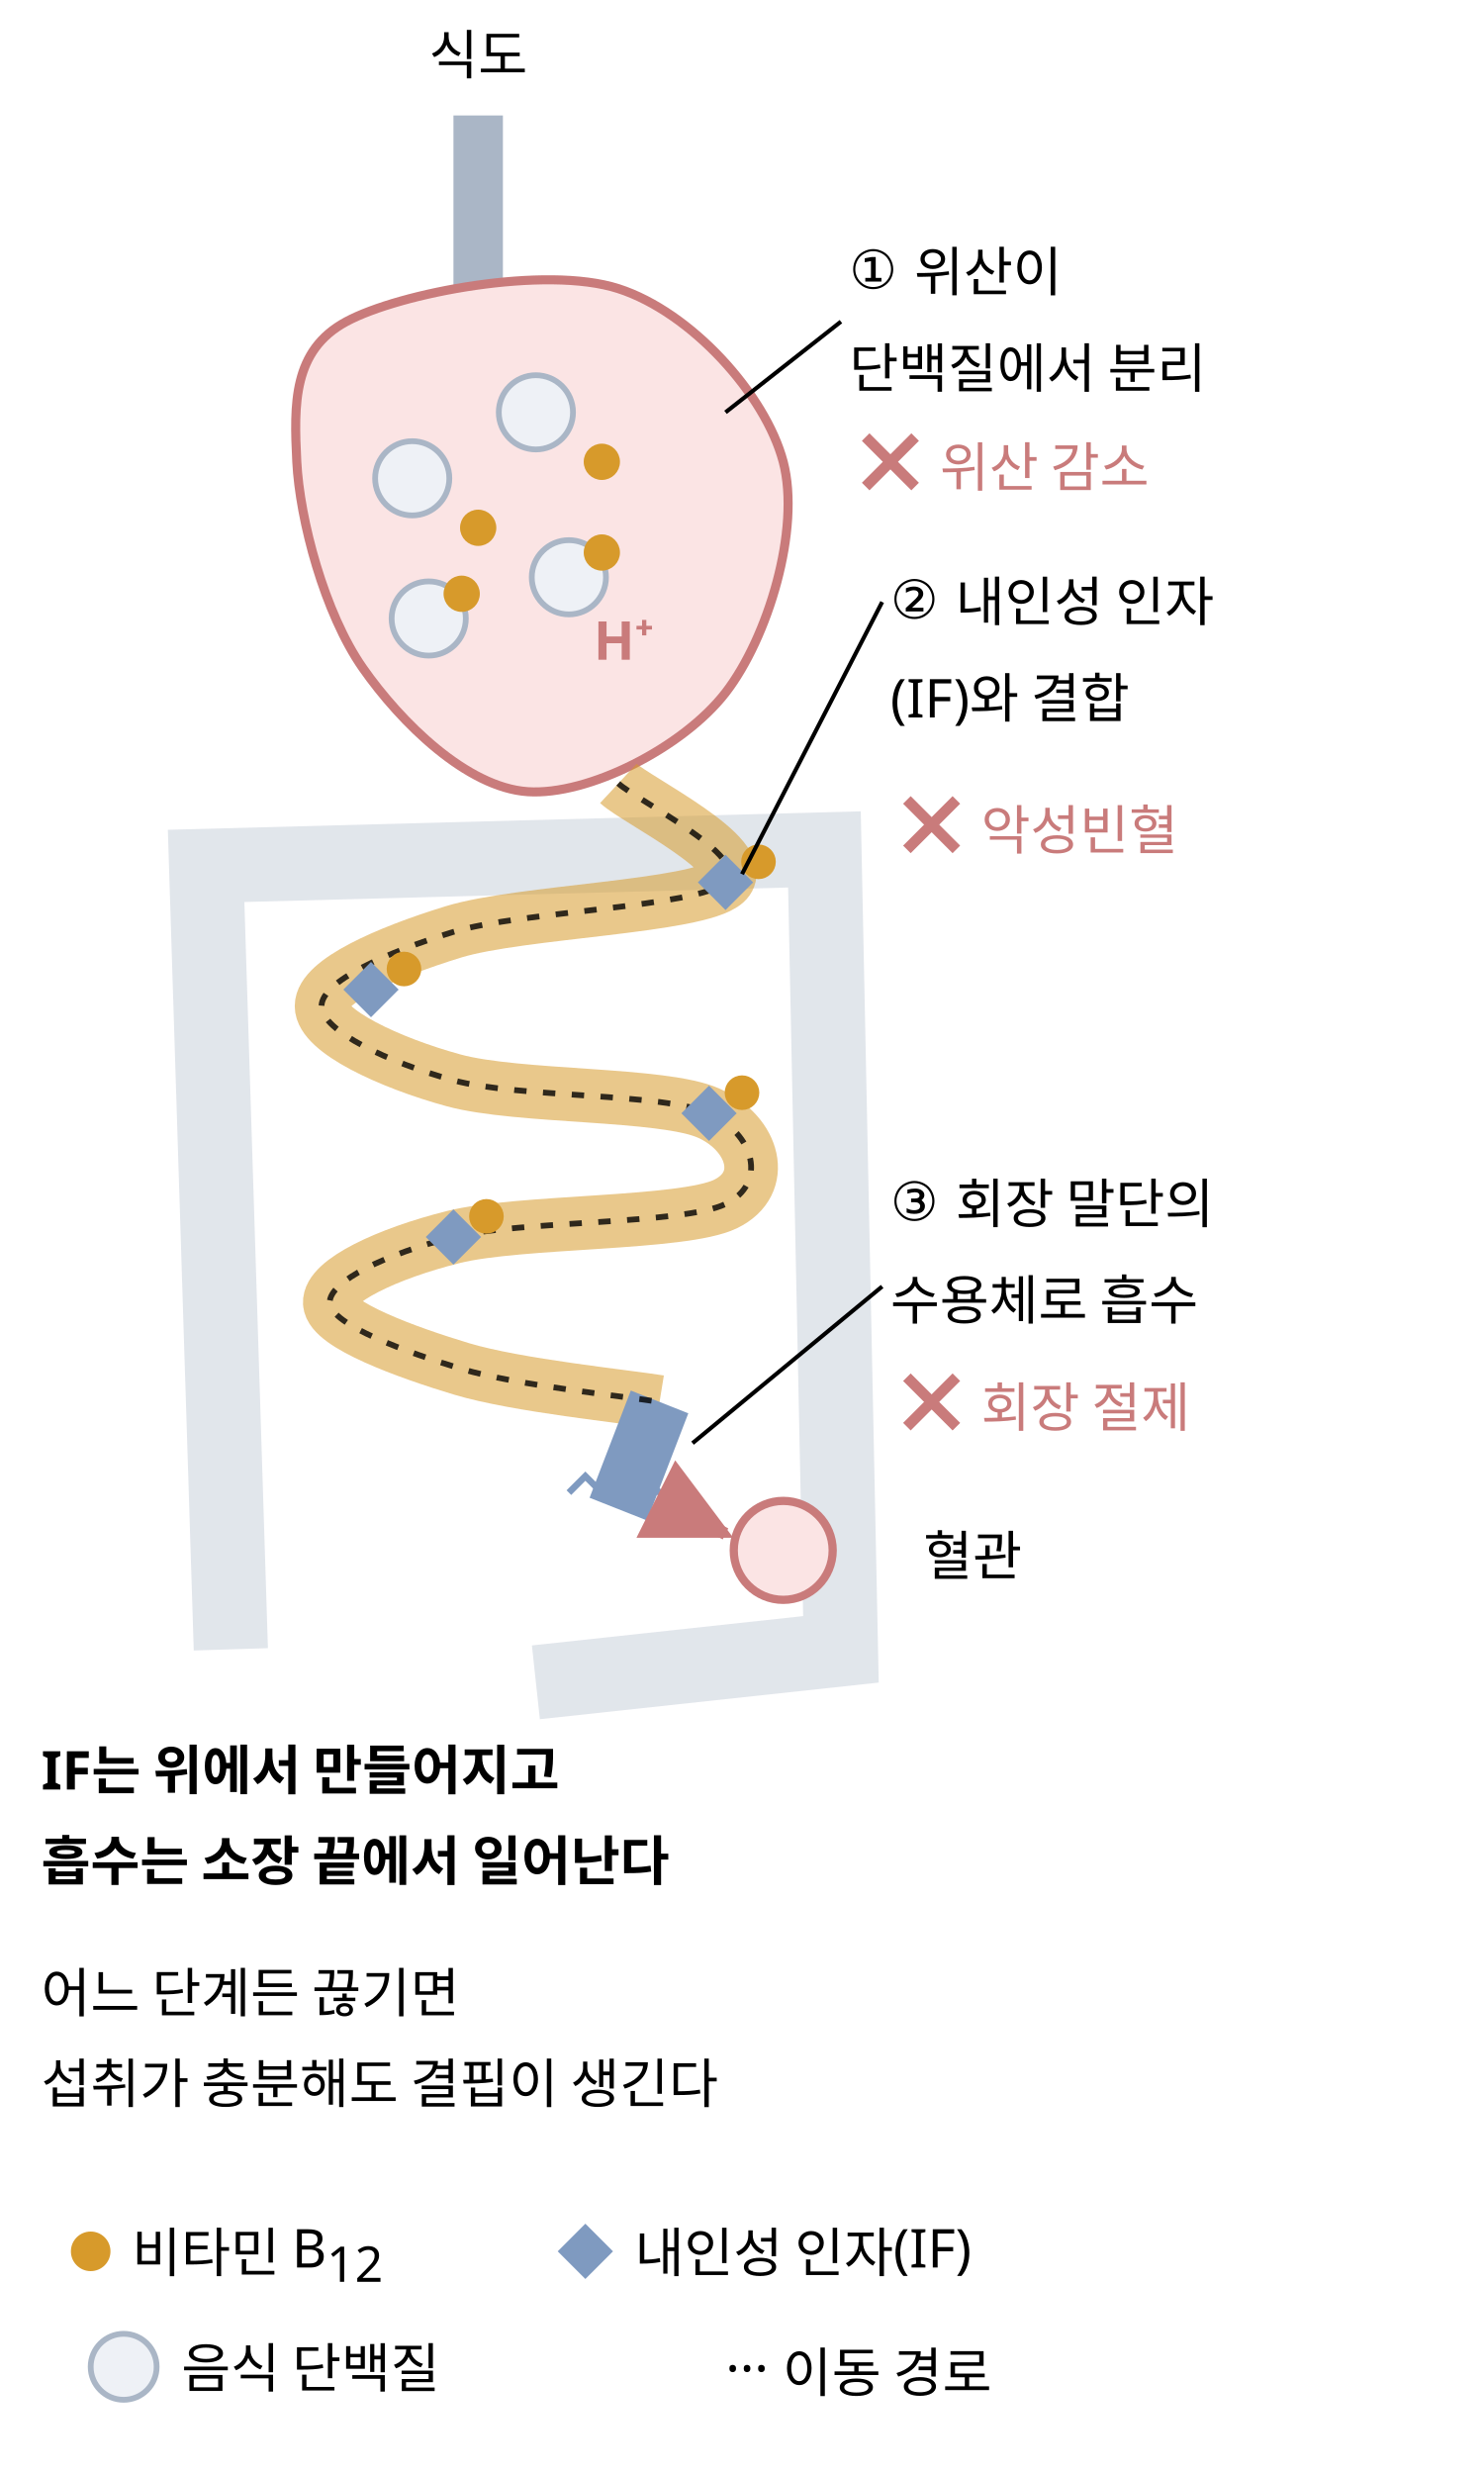
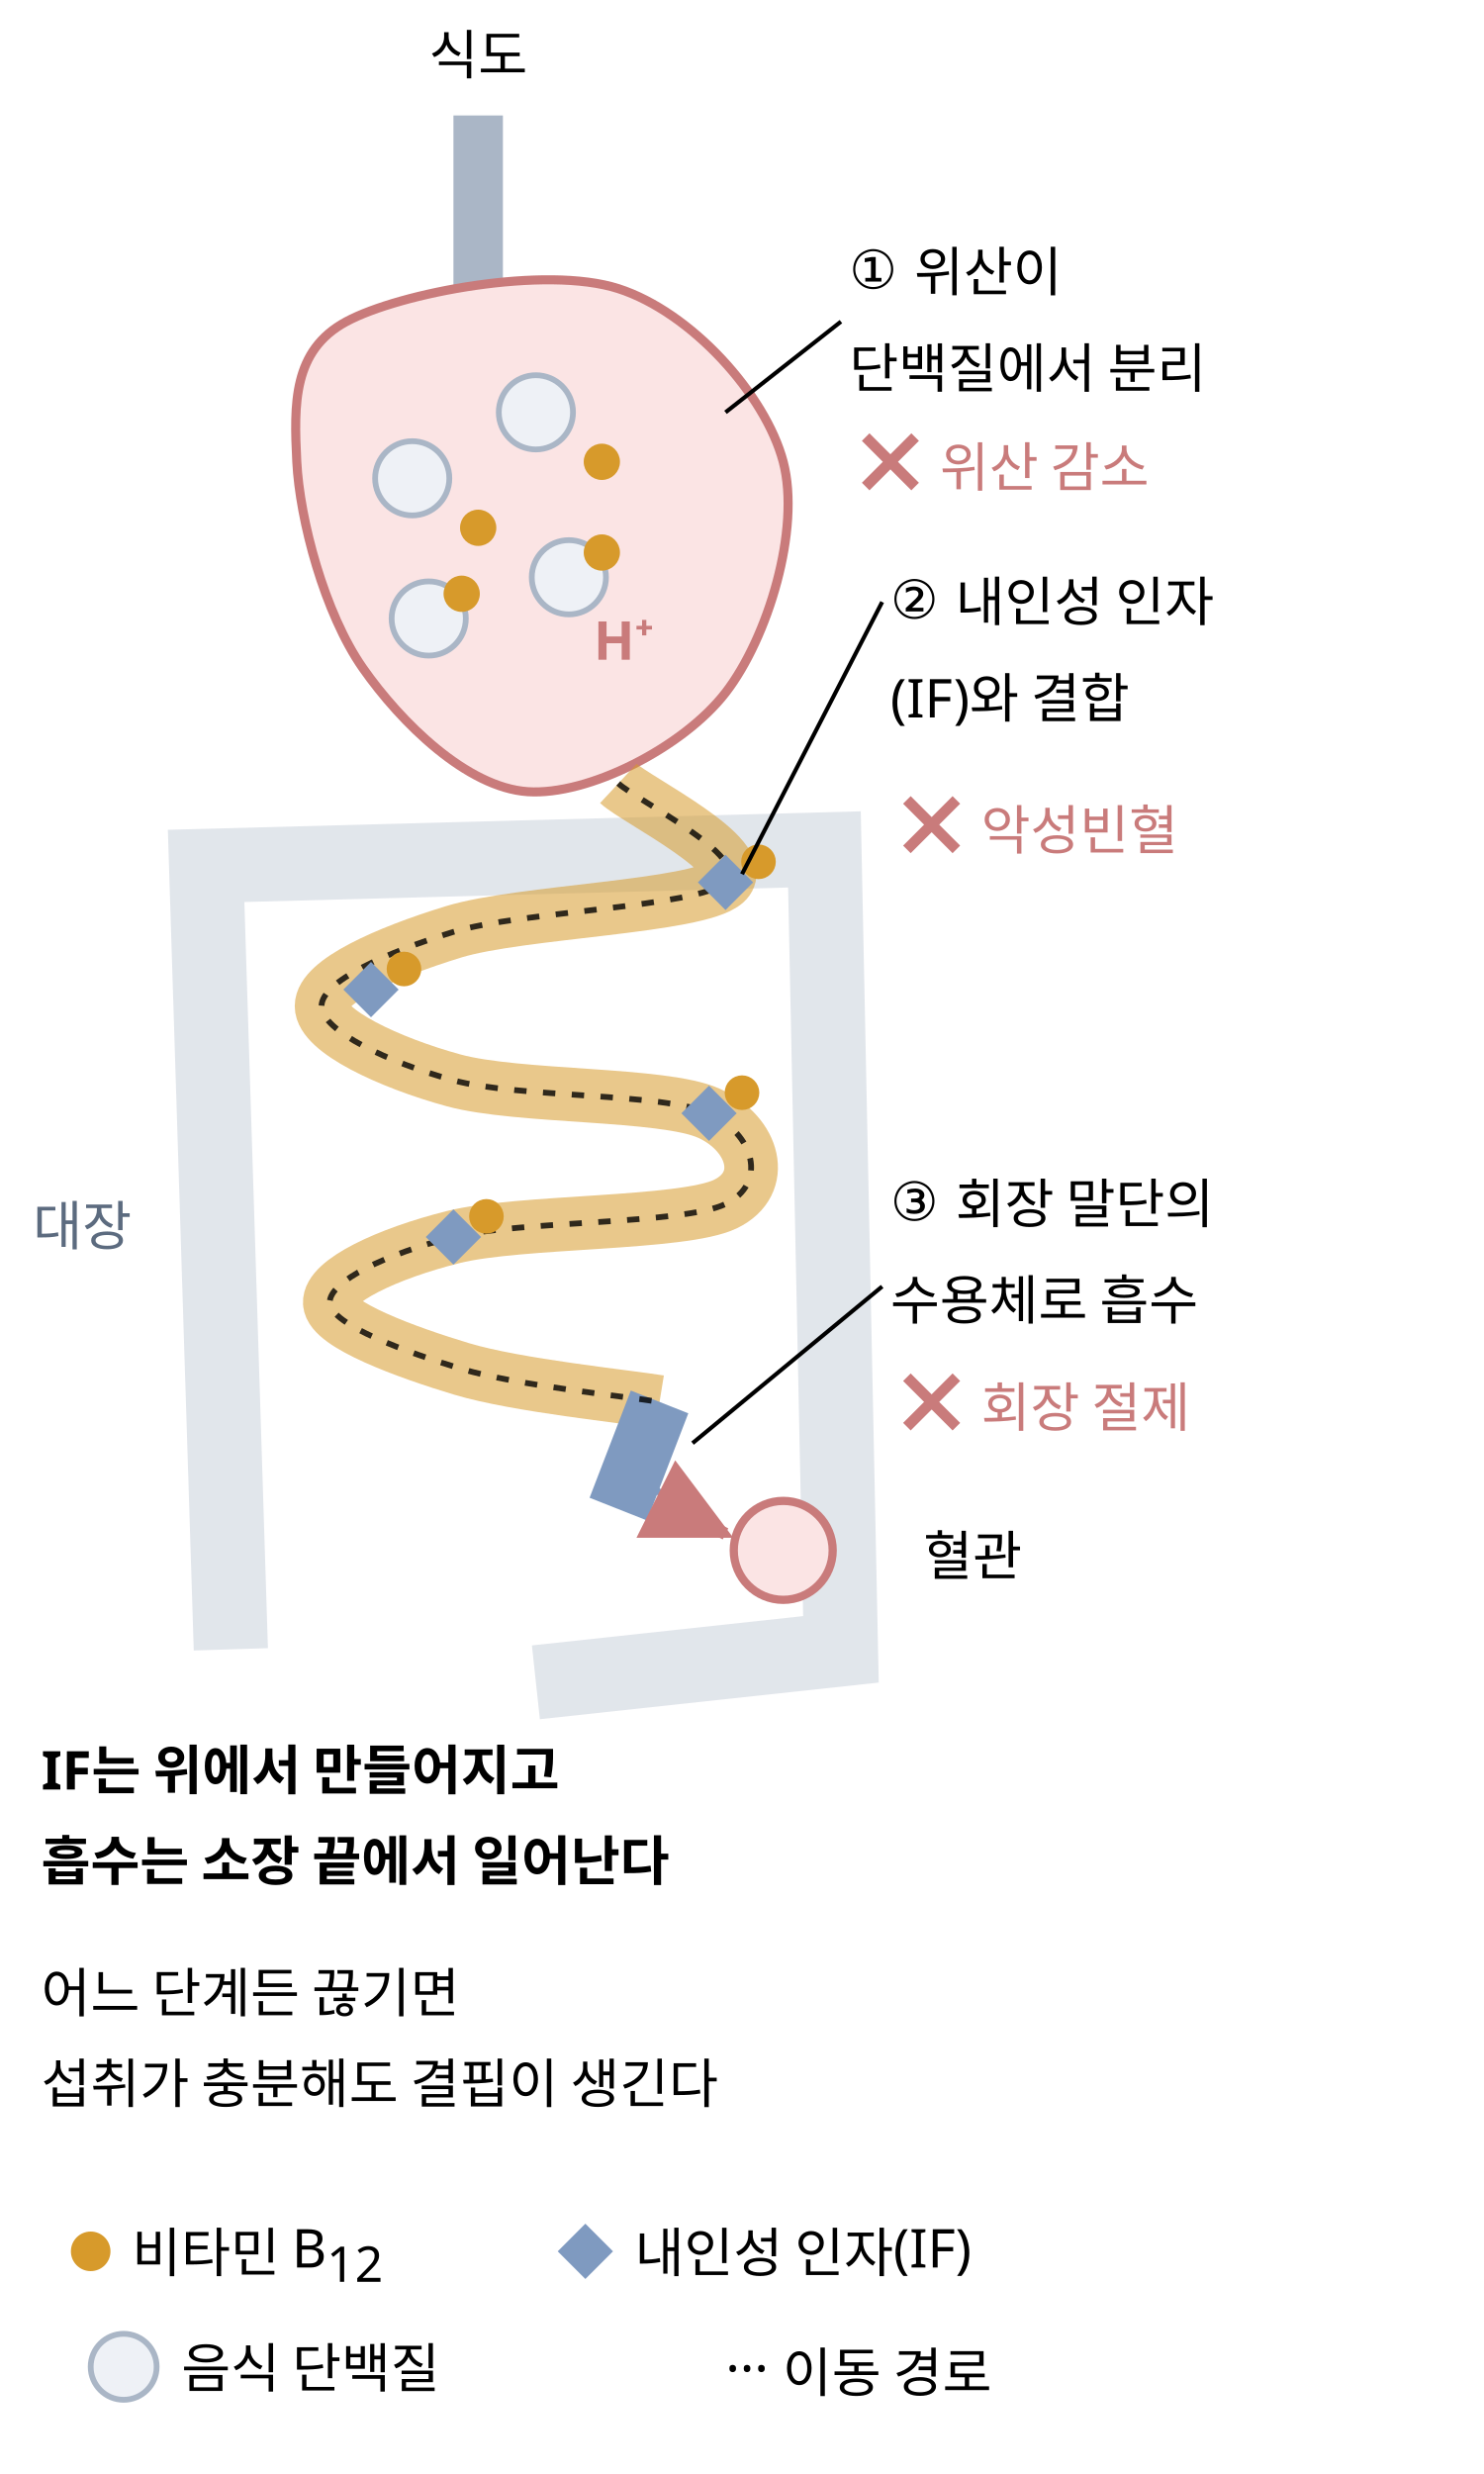
<svg xmlns="http://www.w3.org/2000/svg" class="si si-illus" viewBox="0 0 360 600" style="max-width:360px;color:var(--si-ink,var(--text,#1f2328))" role="img" aria-labelledby="cobalamin-malabsorption-t" font-family="'Pretendard','Noto Sans KR','Apple SD Gothic Neo',sans-serif" font-size="13" fill="currentColor">
  <defs>
    <marker id="cobalamin-malabsorption-ar" viewBox="0 0 10 10" refX="9" refY="5" markerWidth="7" markerHeight="7" orient="auto-start-reverse">
      <path d="M0,0L10,5L0,10z" style="fill:var(--si-rose-s,#c97b7b)" />
    </marker>
  </defs>
  <polyline points="56,400 50,210 200,206 204,400 130,408" style="stroke:var(--si-gray-s,#aab6c6);fill:none" stroke-width="18" opacity="0.35" />
  <line x1="116" y1="28" x2="116" y2="72" style="stroke:var(--si-gray-s,#aab6c6);fill:none" stroke-width="12" />
  <path d="M84,78 C97,71 132.3,64.3 150,70 C167.7,75.7 185.7,95.7 190,112 C194.3,128.3 186.3,154.7 176,168 C165.7,181.3 142.7,193 128,192 C113.3,191 97.3,175.3 88,162 C78.7,148.7 72.7,126 72,112 C71.3,98 71,85 84,78Z" style="stroke:var(--si-rose-s,#c97b7b);fill:var(--si-rose-f,#fbe4e4)" stroke-width="2.2" />
  <path d="M150,190 C154.3,194 182.7,208 176,214 C169.3,220 126.3,221 110,226 C93.7,231 78,238 78,244 C78,250 94.3,257.7 110,262 C125.7,266.3 161,265 172,270 C183,275 186.3,287 176,292 C165.7,297 126,296 110,300 C94,304 79.7,310.7 80,316 C80.3,321.3 98.7,328 112,332 C125.3,336 152,338.7 160,340" style="stroke:var(--si-amber-s,#d79a2b);fill:none" stroke-width="13" opacity="0.55" />
  <path d="M160,340 C158.3,344.3 151.7,361.7 150,366" style="stroke:var(--si-blue-s,#7f9ac0);fill:none" stroke-width="15" />
  <circle cx="100" cy="116" r="9" style="stroke:var(--si-gray-s,#aab6c6);fill:var(--si-gray-f,#eef1f6)" stroke-width="1.4" />
  <circle cx="116" cy="128" r="3.6" style="stroke:var(--si-amber-s,#d79a2b);fill:var(--si-amber-s,#d79a2b)" stroke-width="1.6" />
  <circle cx="130" cy="100" r="9" style="stroke:var(--si-gray-s,#aab6c6);fill:var(--si-gray-f,#eef1f6)" stroke-width="1.4" />
  <circle cx="146" cy="112" r="3.6" style="stroke:var(--si-amber-s,#d79a2b);fill:var(--si-amber-s,#d79a2b)" stroke-width="1.6" />
  <circle cx="138" cy="140" r="9" style="stroke:var(--si-gray-s,#aab6c6);fill:var(--si-gray-f,#eef1f6)" stroke-width="1.4" />
  <circle cx="146" cy="134" r="3.6" style="stroke:var(--si-amber-s,#d79a2b);fill:var(--si-amber-s,#d79a2b)" stroke-width="1.6" />
  <circle cx="104" cy="150" r="9" style="stroke:var(--si-gray-s,#aab6c6);fill:var(--si-gray-f,#eef1f6)" stroke-width="1.4" />
  <circle cx="112" cy="144" r="3.6" style="stroke:var(--si-amber-s,#d79a2b);fill:var(--si-amber-s,#d79a2b)" stroke-width="1.6" />
  <text x="144" y="160" font-weight="700" style="fill:var(--si-rose-s,#c97b7b)">H⁺</text>
  <path d="M150,190 C154.3,194 182.7,208 176,214 C169.3,220 126.3,221 110,226 C93.7,231 78,238 78,244 C78,250 94.3,257.7 110,262 C125.7,266.3 161,265 172,270 C183,275 186.3,287 176,292 C165.7,297 126,296 110,300 C94,304 79.7,310.7 80,316 C80.3,321.3 98.7,328 112,332 C125.3,336 152,338.7 160,340" style="stroke:currentColor;fill:none" stroke-width="1.4" stroke-dasharray="3 4" opacity="0.8" />
  <polygon points="176,208 182,214 176,220 170,214" style="stroke:var(--si-blue-s,#7f9ac0);fill:var(--si-blue-s,#7f9ac0)" stroke-width="1" />
  <circle cx="184" cy="209" r="3.4" style="stroke:var(--si-amber-s,#d79a2b);fill:var(--si-amber-s,#d79a2b)" stroke-width="1.6" />
  <polygon points="90,234 96,240 90,246 84,240" style="stroke:var(--si-blue-s,#7f9ac0);fill:var(--si-blue-s,#7f9ac0)" stroke-width="1" />
  <circle cx="98" cy="235" r="3.4" style="stroke:var(--si-amber-s,#d79a2b);fill:var(--si-amber-s,#d79a2b)" stroke-width="1.6" />
  <polygon points="172,264 178,270 172,276 166,270" style="stroke:var(--si-blue-s,#7f9ac0);fill:var(--si-blue-s,#7f9ac0)" stroke-width="1" />
  <circle cx="180" cy="265" r="3.4" style="stroke:var(--si-amber-s,#d79a2b);fill:var(--si-amber-s,#d79a2b)" stroke-width="1.6" />
  <polygon points="110,294 116,300 110,306 104,300" style="stroke:var(--si-blue-s,#7f9ac0);fill:var(--si-blue-s,#7f9ac0)" stroke-width="1" />
  <circle cx="118" cy="295" r="3.4" style="stroke:var(--si-amber-s,#d79a2b);fill:var(--si-amber-s,#d79a2b)" stroke-width="1.6" />
-   <polyline points="138,362 142,358 146,362" style="stroke:var(--si-blue-s,#7f9ac0);fill:none" stroke-width="1.6" />
  <polyline points="154,364 158,360 162,364" style="stroke:var(--si-blue-s,#7f9ac0);fill:none" stroke-width="1.6" />
  <line x1="160" y1="364" x2="176" y2="372" style="stroke:var(--si-rose-s,#c97b7b);fill:none" stroke-width="3" marker-end="url(#cobalamin-malabsorption-ar)" />
  <circle cx="190" cy="376" r="12" style="stroke:var(--si-rose-s,#c97b7b);fill:var(--si-rose-f,#fbe4e4)" stroke-width="2" />
  <text x="224" y="382">혈관</text>
  <text x="116" y="18" text-anchor="middle">식도</text>
  <text x="206" y="70">① 위산이</text>
  <text x="206" y="94">단백질에서 분리</text>
  <line x1="204" y1="78" x2="176" y2="100" style="stroke:currentColor;fill:none" stroke-width="1" />
  <line x1="210" y1="106" x2="222" y2="118" style="stroke:var(--si-rose-s,#c97b7b);fill:none" stroke-width="2.6" />
  <line x1="210" y1="118" x2="222" y2="106" style="stroke:var(--si-rose-s,#c97b7b);fill:none" stroke-width="2.6" />
  <text x="228" y="118" style="fill:var(--si-rose-s,#c97b7b)">위산 감소</text>
  <text x="216" y="150">② 내인성 인자</text>
  <text x="216" y="174">(IF)와 결합</text>
  <line x1="214" y1="146" x2="180" y2="212" style="stroke:currentColor;fill:none" stroke-width="1" />
  <line x1="220" y1="194" x2="232" y2="206" style="stroke:var(--si-rose-s,#c97b7b);fill:none" stroke-width="2.6" />
  <line x1="220" y1="206" x2="232" y2="194" style="stroke:var(--si-rose-s,#c97b7b);fill:none" stroke-width="2.6" />
  <text x="238" y="206" style="fill:var(--si-rose-s,#c97b7b)">악성빈혈</text>
  <text x="216" y="296">③ 회장 말단의</text>
  <text x="216" y="320">수용체로 흡수</text>
  <line x1="214" y1="312" x2="168" y2="350" style="stroke:currentColor;fill:none" stroke-width="1" />
  <line x1="220" y1="334" x2="232" y2="346" style="stroke:var(--si-rose-s,#c97b7b);fill:none" stroke-width="2.6" />
  <line x1="220" y1="346" x2="232" y2="334" style="stroke:var(--si-rose-s,#c97b7b);fill:none" stroke-width="2.6" />
  <text x="238" y="346" style="fill:var(--si-rose-s,#c97b7b)">회장 절제</text>
  <text x="10" y="434" font-weight="700">IF는 위에서 만들어지고</text>
  <text x="10" y="456" font-weight="700">흡수는 소장 끝에서 일어난다</text>
  <text x="10" y="488">어느 단계든 끊기면</text>
  <text x="10" y="510">섭취가 충분해도 결핍이 생긴다</text>
  <circle cx="22" cy="546" r="4" style="stroke:var(--si-amber-s,#d79a2b);fill:var(--si-amber-s,#d79a2b)" stroke-width="1.6" />
  <text x="32" y="551">비타민 B<tspan baseline-shift="sub" font-size="92%">12</tspan>
  </text>
  <polygon points="142,540 148,546 142,552 136,546" style="stroke:var(--si-blue-s,#7f9ac0);fill:var(--si-blue-s,#7f9ac0)" stroke-width="1" />
  <text x="154" y="551">내인성 인자(IF)</text>
  <circle cx="30" cy="574" r="8" style="stroke:var(--si-gray-s,#aab6c6);fill:var(--si-gray-f,#eef1f6)" stroke-width="1.4" />
  <text x="44" y="579">음식 단백질</text>
  <text x="176" y="579">···  이동 경로</text>
+   <text x="8" y="302" style="fill:var(--si-general,#5c6b7f)">대장</text>
</svg>
